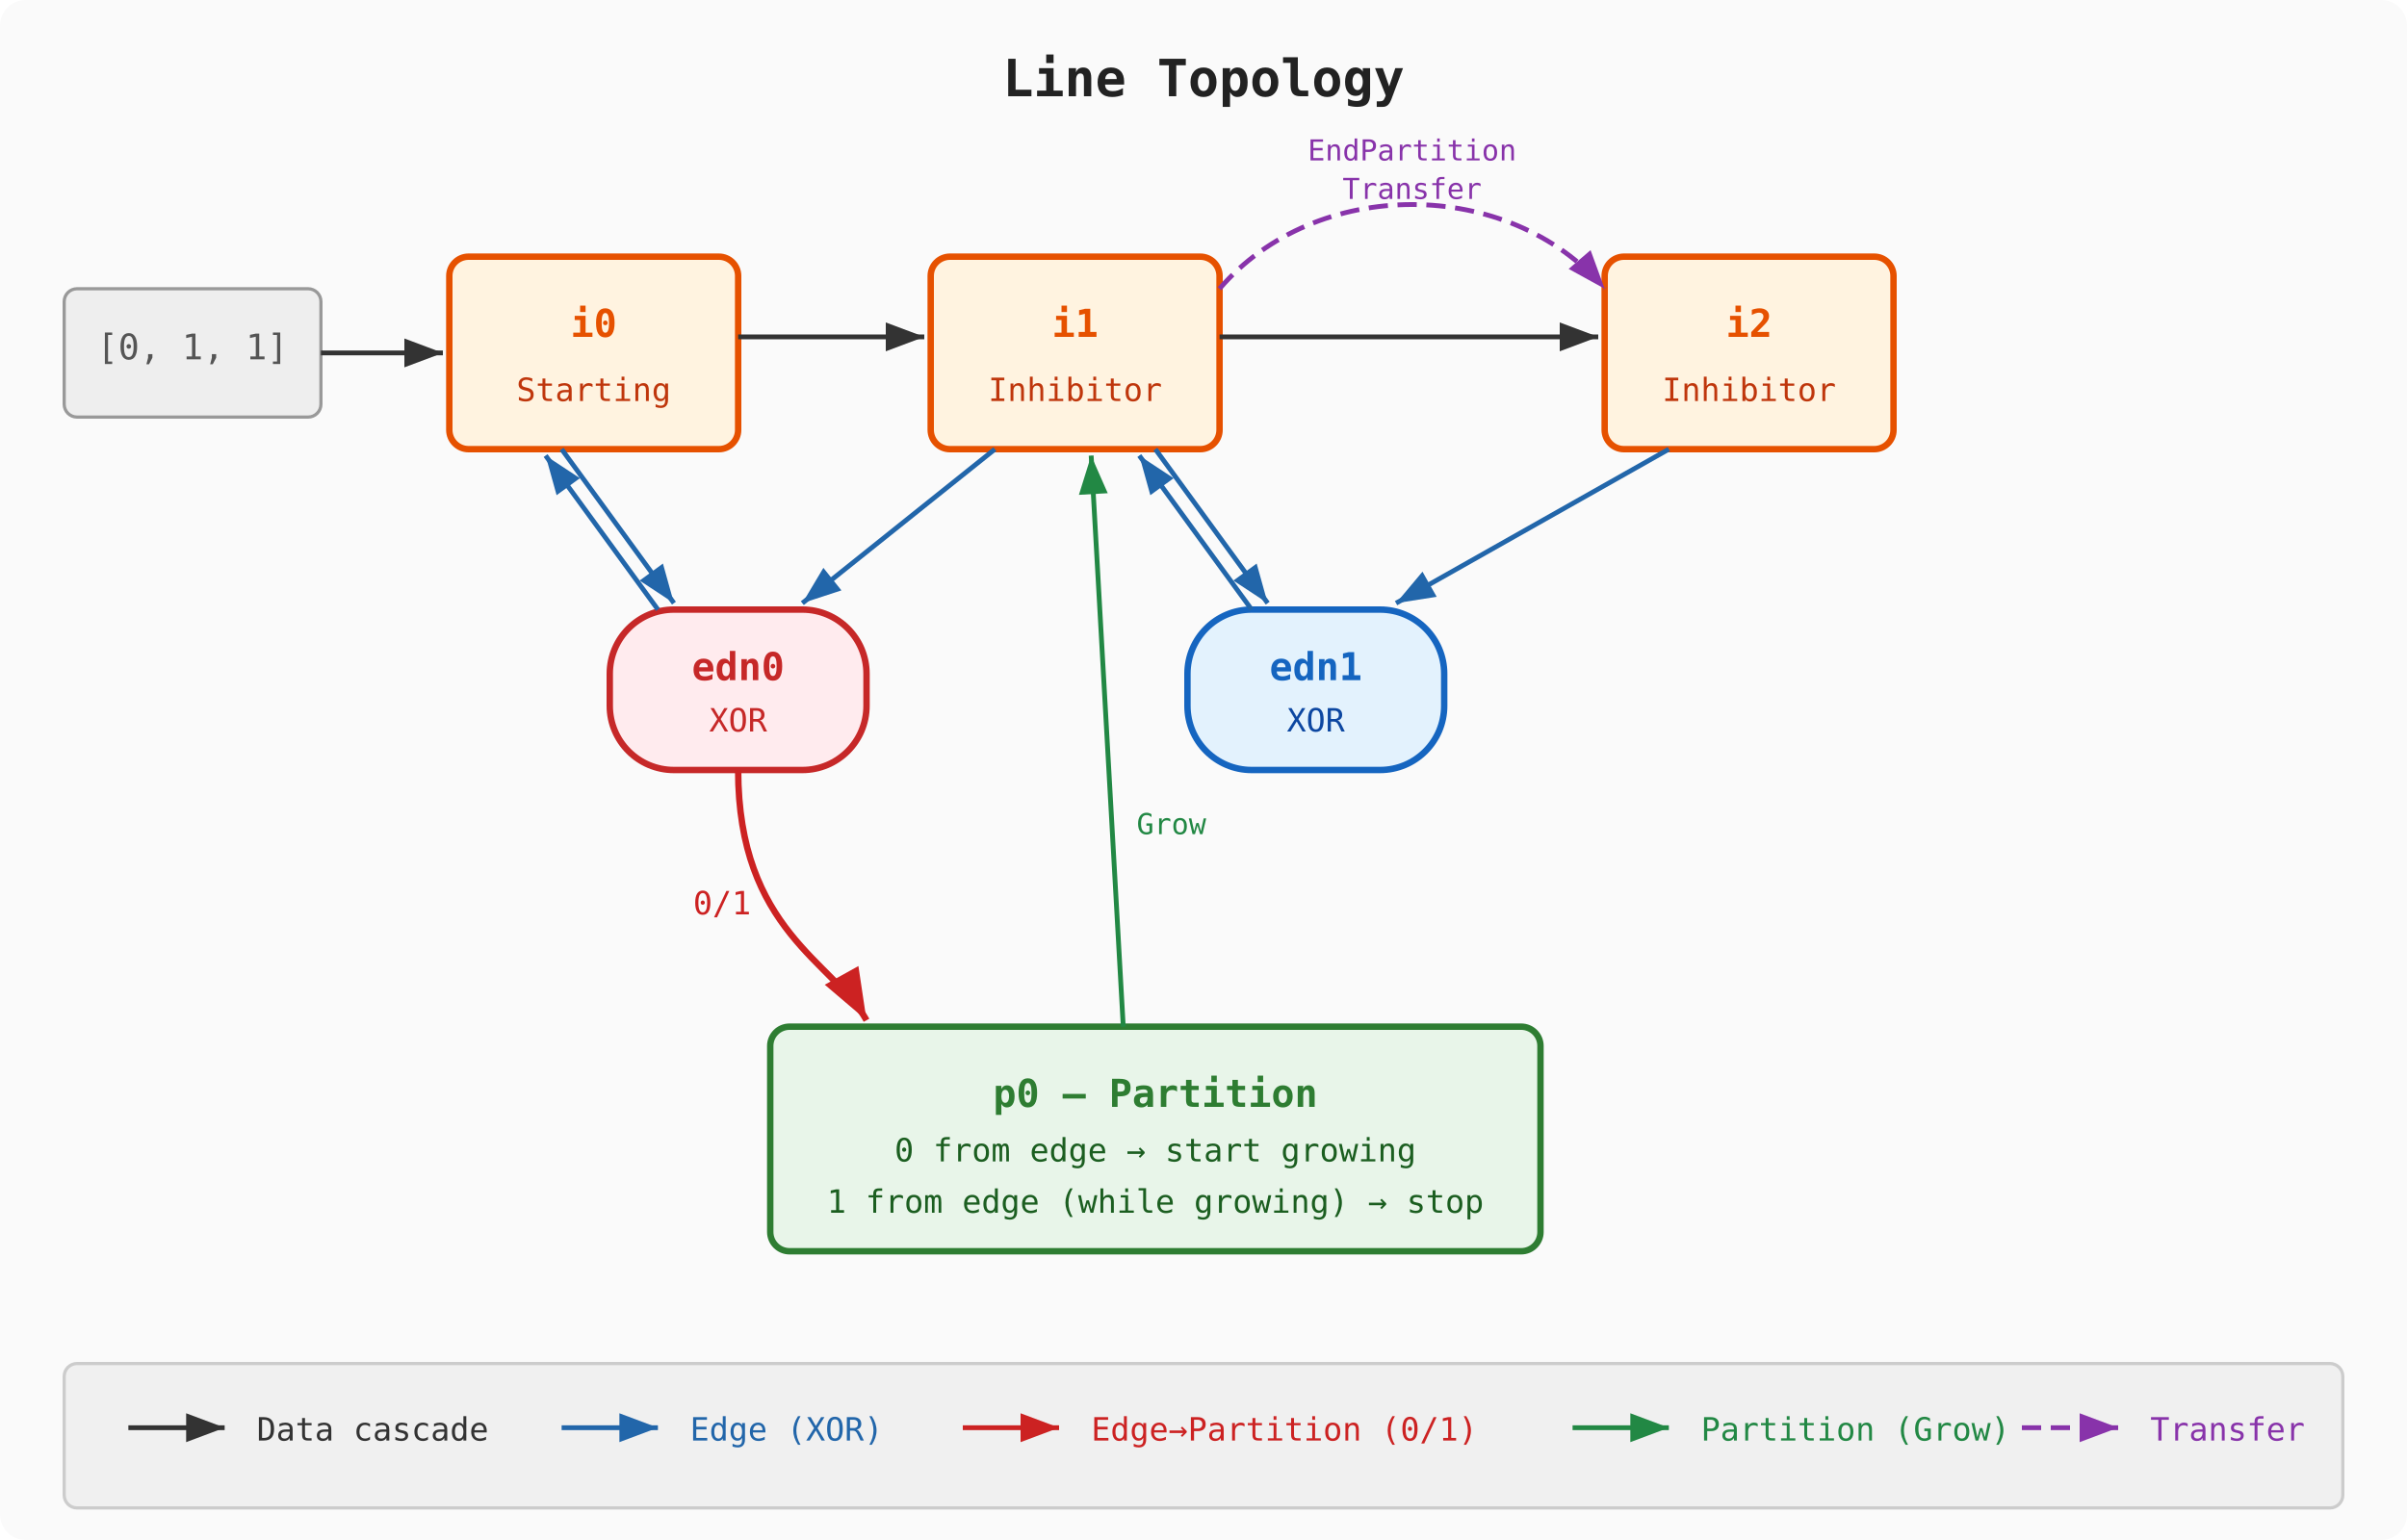
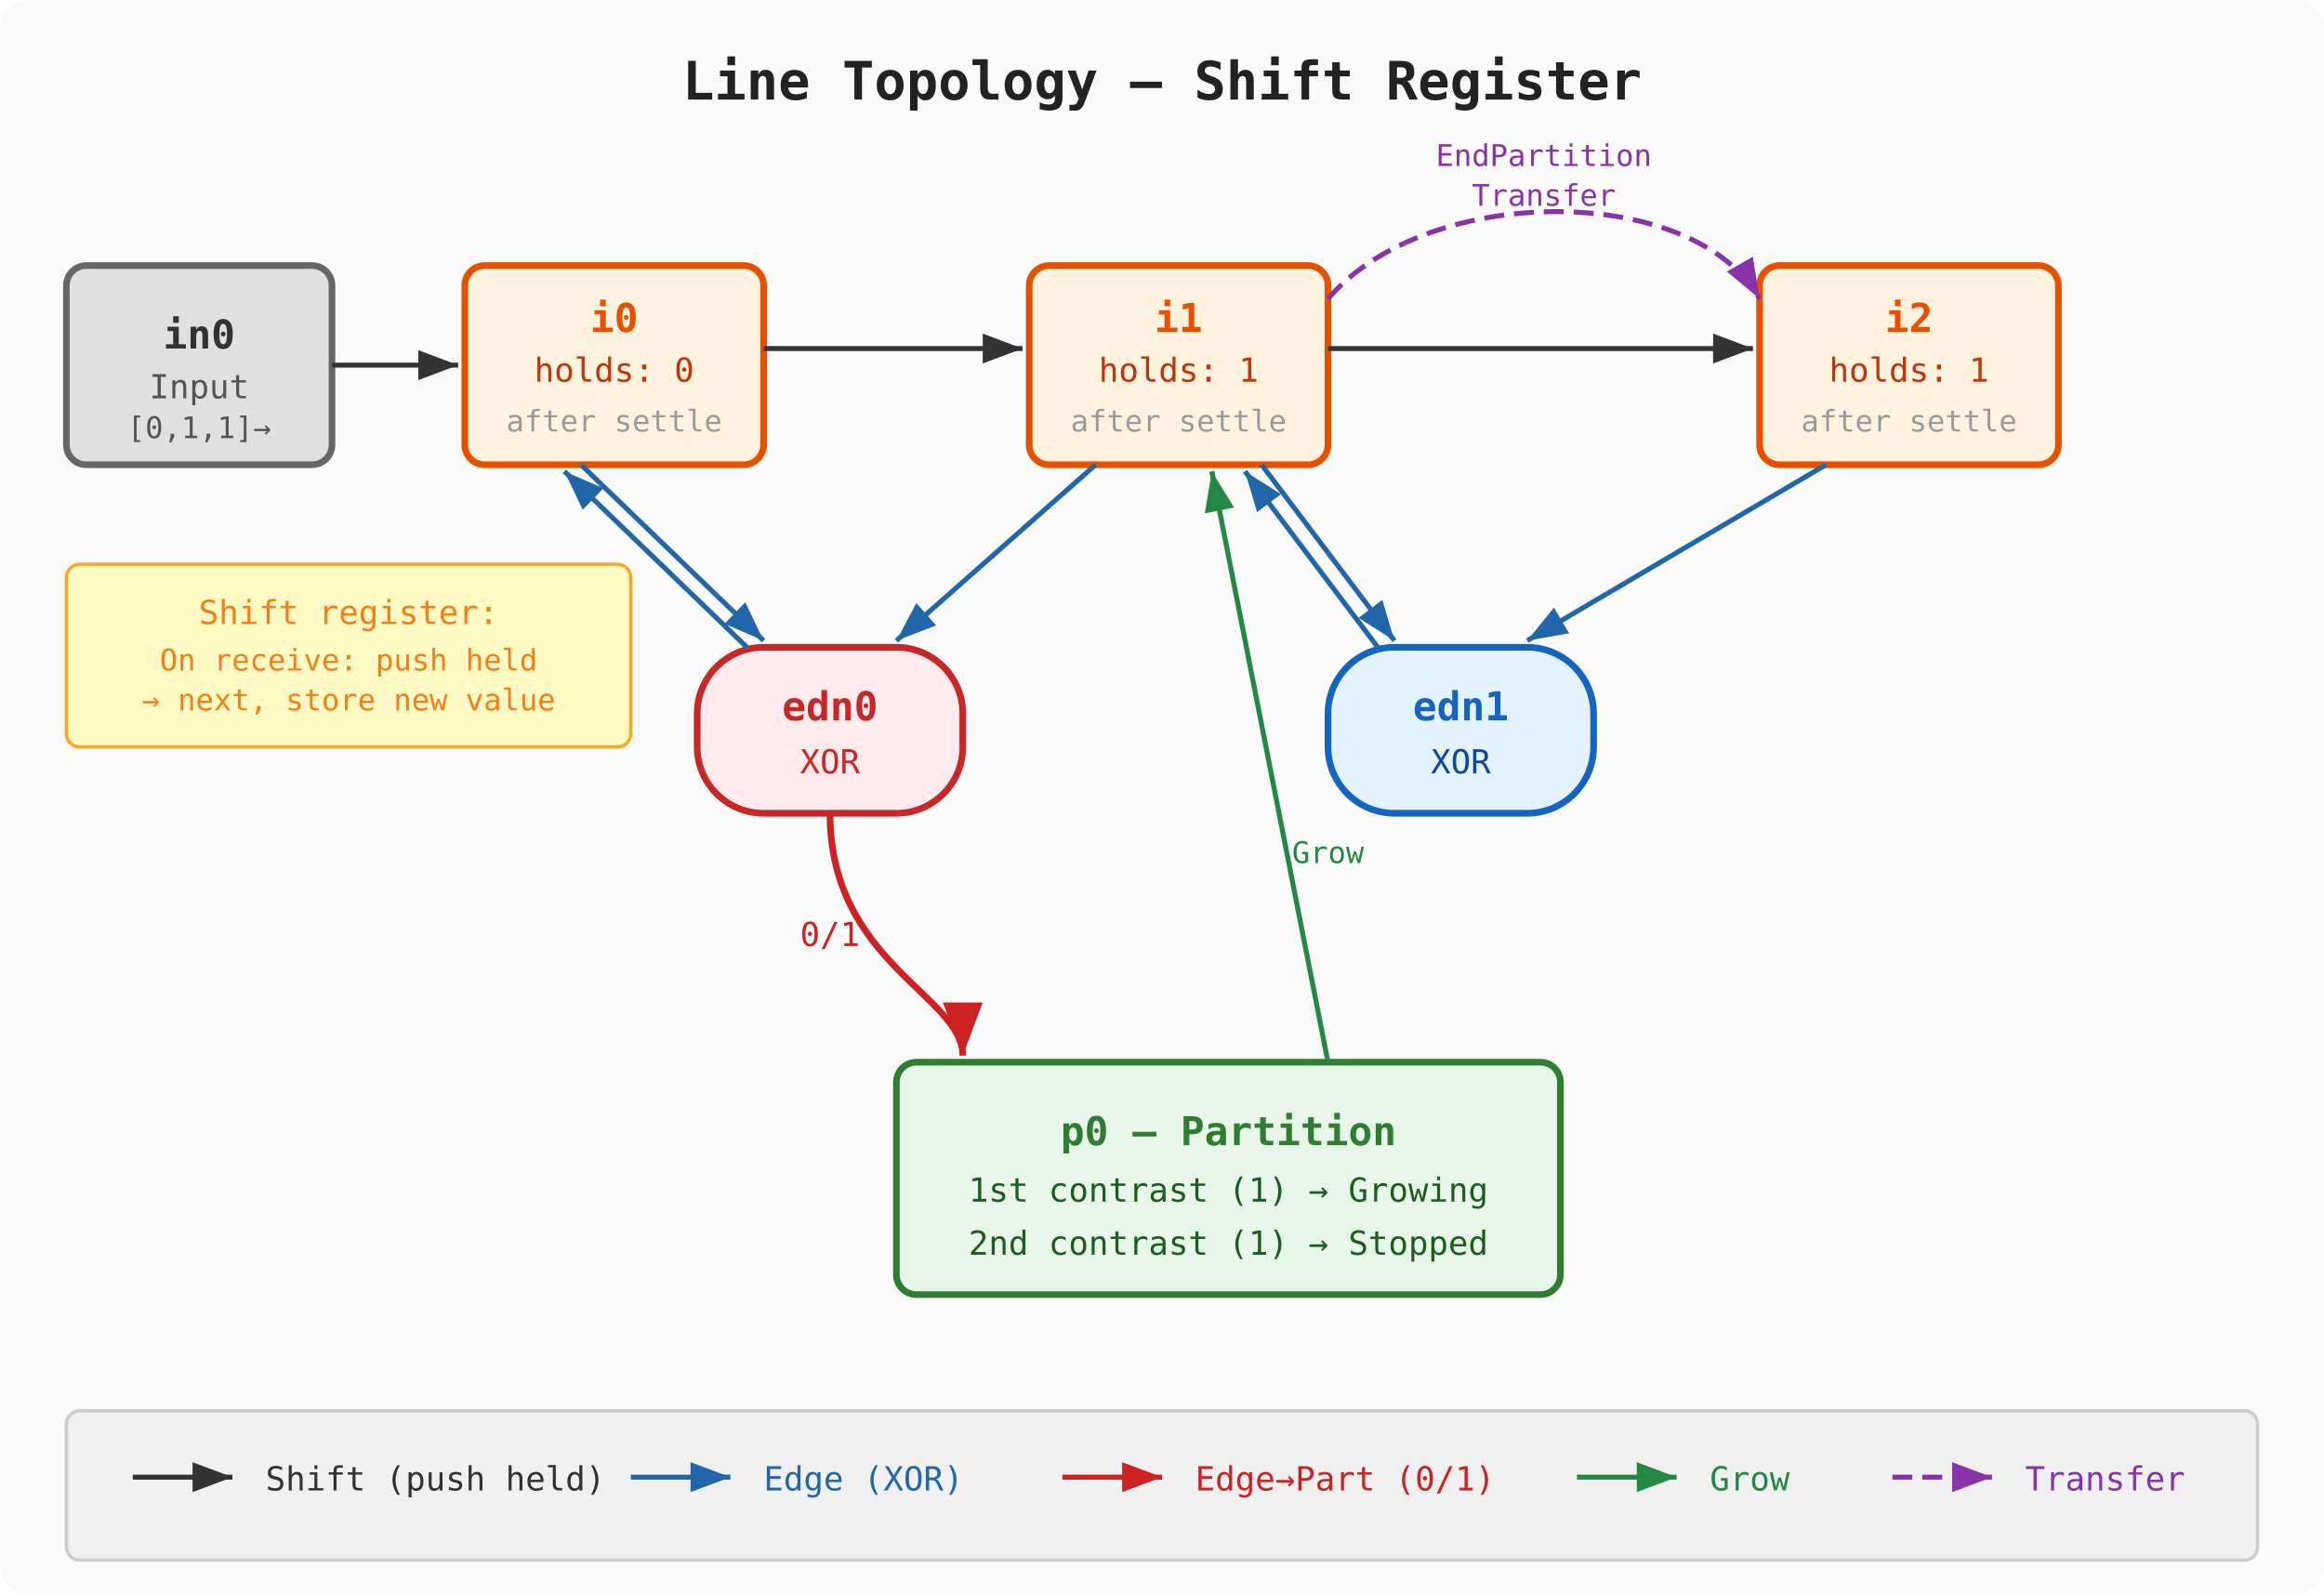
- <svg xmlns="http://www.w3.org/2000/svg" viewBox="0 0 750 480" font-family="monospace" font-size="12">
+ <svg xmlns="http://www.w3.org/2000/svg" viewBox="0 0 700 480" font-family="monospace" font-size="12">
  <defs>
    <marker id="arrow" markerWidth="8" markerHeight="6" refX="8" refY="3" orient="auto">
      <path d="M0,0 L8,3 L0,6" fill="#333" />
    </marker>
    <marker id="arrow-blue" markerWidth="8" markerHeight="6" refX="8" refY="3" orient="auto">
      <path d="M0,0 L8,3 L0,6" fill="#2266aa" />
    </marker>
    <marker id="arrow-green" markerWidth="8" markerHeight="6" refX="8" refY="3" orient="auto">
      <path d="M0,0 L8,3 L0,6" fill="#228844" />
    </marker>
    <marker id="arrow-red" markerWidth="8" markerHeight="6" refX="8" refY="3" orient="auto">
      <path d="M0,0 L8,3 L0,6" fill="#cc2222" />
    </marker>
    <marker id="arrow-purple" markerWidth="8" markerHeight="6" refX="8" refY="3" orient="auto">
      <path d="M0,0 L8,3 L0,6" fill="#8833aa" />
    </marker>
  </defs>
-   <rect width="750" height="480" fill="#fafafa" rx="8" />
-   <text x="375" y="30" text-anchor="middle" font-size="16" font-weight="bold" fill="#222">Line Topology</text>
-   <rect x="20" y="425" width="710" height="45" fill="#f0f0f0" rx="4" stroke="#ccc" />
+   <rect width="700" height="480" fill="#fafafa" rx="8" />
+   <text x="350" y="30" text-anchor="middle" font-size="16" font-weight="bold" fill="#222">Line Topology — Shift Register</text>
+   <rect x="20" y="425" width="660" height="45" fill="#f0f0f0" rx="4" stroke="#ccc" />
  <line x1="40" y1="445" x2="70" y2="445" stroke="#333" stroke-width="1.5" marker-end="url(#arrow)" />
-   <text x="80" y="449" fill="#333" font-size="10">Data cascade</text>
-   <line x1="175" y1="445" x2="205" y2="445" stroke="#2266aa" stroke-width="1.5" marker-end="url(#arrow-blue)" />
-   <text x="215" y="449" fill="#2266aa" font-size="10">Edge (XOR)</text>
-   <line x1="300" y1="445" x2="330" y2="445" stroke="#cc2222" stroke-width="1.5" marker-end="url(#arrow-red)" />
-   <text x="340" y="449" fill="#cc2222" font-size="10">Edge→Partition (0/1)</text>
-   <line x1="490" y1="445" x2="520" y2="445" stroke="#228844" stroke-width="1.5" marker-end="url(#arrow-green)" />
-   <text x="530" y="449" fill="#228844" font-size="10">Partition (Grow)</text>
-   <line x1="630" y1="445" x2="660" y2="445" stroke="#8833aa" stroke-width="1.5" stroke-dasharray="6,3" marker-end="url(#arrow-purple)" />
-   <text x="670" y="449" fill="#8833aa" font-size="10">Transfer</text>
-   <rect x="20" y="90" width="80" height="40" fill="#eee" stroke="#999" rx="4" />
-   <text x="60" y="112" text-anchor="middle" font-size="11" fill="#555">[0, 1, 1]</text>
+   <text x="80" y="449" fill="#333" font-size="10">Shift (push held)</text>
+   <line x1="190" y1="445" x2="220" y2="445" stroke="#2266aa" stroke-width="1.5" marker-end="url(#arrow-blue)" />
+   <text x="230" y="449" fill="#2266aa" font-size="10">Edge (XOR)</text>
+   <line x1="320" y1="445" x2="350" y2="445" stroke="#cc2222" stroke-width="1.5" marker-end="url(#arrow-red)" />
+   <text x="360" y="449" fill="#cc2222" font-size="10">Edge→Part (0/1)</text>
+   <line x1="475" y1="445" x2="505" y2="445" stroke="#228844" stroke-width="1.5" marker-end="url(#arrow-green)" />
+   <text x="515" y="449" fill="#228844" font-size="10">Grow</text>
+   <line x1="570" y1="445" x2="600" y2="445" stroke="#8833aa" stroke-width="1.5" stroke-dasharray="6,3" marker-end="url(#arrow-purple)" />
+   <text x="610" y="449" fill="#8833aa" font-size="10">Transfer</text>
+   <rect x="20" y="80" width="80" height="60" fill="#e0e0e0" stroke="#666" rx="6" stroke-width="2" />
+   <text x="60" y="105" text-anchor="middle" font-weight="bold" fill="#333">in0</text>
+   <text x="60" y="120" text-anchor="middle" font-size="10" fill="#555">Input</text>
+   <text x="60" y="132" text-anchor="middle" font-size="9" fill="#555">[0,1,1]→</text>
  <rect x="140" y="80" width="90" height="60" fill="#fff3e0" stroke="#e65100" rx="6" stroke-width="2" />
-   <text x="185" y="105" text-anchor="middle" font-weight="bold" fill="#e65100">i0</text>
-   <text x="185" y="125" text-anchor="middle" font-size="10" fill="#bf360c">Starting</text>
-   <rect x="190" y="190" width="80" height="50" fill="#ffebee" stroke="#c62828" rx="20" stroke-width="2" />
-   <text x="230" y="212" text-anchor="middle" font-weight="bold" fill="#c62828">edn0</text>
-   <text x="230" y="228" text-anchor="middle" font-size="10" fill="#c62828">XOR</text>
-   <rect x="290" y="80" width="90" height="60" fill="#fff3e0" stroke="#e65100" rx="6" stroke-width="2" />
-   <text x="335" y="105" text-anchor="middle" font-weight="bold" fill="#e65100">i1</text>
-   <text x="335" y="125" text-anchor="middle" font-size="10" fill="#bf360c">Inhibitor</text>
-   <rect x="370" y="190" width="80" height="50" fill="#e3f2fd" stroke="#1565c0" rx="20" stroke-width="2" />
-   <text x="410" y="212" text-anchor="middle" font-weight="bold" fill="#1565c0">edn1</text>
-   <text x="410" y="228" text-anchor="middle" font-size="10" fill="#0d47a1">XOR</text>
-   <rect x="500" y="80" width="90" height="60" fill="#fff3e0" stroke="#e65100" rx="6" stroke-width="2" />
-   <text x="545" y="105" text-anchor="middle" font-weight="bold" fill="#e65100">i2</text>
-   <text x="545" y="125" text-anchor="middle" font-size="10" fill="#bf360c">Inhibitor</text>
-   <rect x="240" y="320" width="240" height="70" fill="#e8f5e9" stroke="#2e7d32" rx="6" stroke-width="2" />
-   <text x="360" y="345" text-anchor="middle" font-weight="bold" fill="#2e7d32">p0 — Partition</text>
-   <text x="360" y="362" text-anchor="middle" font-size="10" fill="#1b5e20">0 from edge → start growing</text>
-   <text x="360" y="378" text-anchor="middle" font-size="10" fill="#1b5e20">1 from edge (while growing) → stop</text>
+   <text x="185" y="100" text-anchor="middle" font-weight="bold" fill="#e65100">i0</text>
+   <text x="185" y="115" text-anchor="middle" font-size="10" fill="#bf360c">holds: 0</text>
+   <text x="185" y="130" text-anchor="middle" font-size="9" fill="#999">after settle</text>
+   <rect x="210" y="195" width="80" height="50" fill="#ffebee" stroke="#c62828" rx="20" stroke-width="2" />
+   <text x="250" y="217" text-anchor="middle" font-weight="bold" fill="#c62828">edn0</text>
+   <text x="250" y="233" text-anchor="middle" font-size="10" fill="#c62828">XOR</text>
+   <rect x="310" y="80" width="90" height="60" fill="#fff3e0" stroke="#e65100" rx="6" stroke-width="2" />
+   <text x="355" y="100" text-anchor="middle" font-weight="bold" fill="#e65100">i1</text>
+   <text x="355" y="115" text-anchor="middle" font-size="10" fill="#bf360c">holds: 1</text>
+   <text x="355" y="130" text-anchor="middle" font-size="9" fill="#999">after settle</text>
+   <rect x="400" y="195" width="80" height="50" fill="#e3f2fd" stroke="#1565c0" rx="20" stroke-width="2" />
+   <text x="440" y="217" text-anchor="middle" font-weight="bold" fill="#1565c0">edn1</text>
+   <text x="440" y="233" text-anchor="middle" font-size="10" fill="#0d47a1">XOR</text>
+   <rect x="530" y="80" width="90" height="60" fill="#fff3e0" stroke="#e65100" rx="6" stroke-width="2" />
+   <text x="575" y="100" text-anchor="middle" font-weight="bold" fill="#e65100">i2</text>
+   <text x="575" y="115" text-anchor="middle" font-size="10" fill="#bf360c">holds: 1</text>
+   <text x="575" y="130" text-anchor="middle" font-size="9" fill="#999">after settle</text>
+   <rect x="270" y="320" width="200" height="70" fill="#e8f5e9" stroke="#2e7d32" rx="6" stroke-width="2" />
+   <text x="370" y="345" text-anchor="middle" font-weight="bold" fill="#2e7d32">p0 — Partition</text>
+   <text x="370" y="362" text-anchor="middle" font-size="10" fill="#1b5e20">1st contrast (1) → Growing</text>
+   <text x="370" y="378" text-anchor="middle" font-size="10" fill="#1b5e20">2nd contrast (1) → Stopped</text>
  <line x1="100" y1="110" x2="138" y2="110" stroke="#333" stroke-width="1.5" marker-end="url(#arrow)" />
-   <line x1="230" y1="105" x2="288" y2="105" stroke="#333" stroke-width="1.5" marker-end="url(#arrow)" />
-   <line x1="380" y1="105" x2="498" y2="105" stroke="#333" stroke-width="1.5" marker-end="url(#arrow)" />
-   <line x1="175" y1="140" x2="210" y2="188" stroke="#2266aa" stroke-width="1.5" marker-end="url(#arrow-blue)" />
-   <line x1="205" y1="190" x2="170" y2="142" stroke="#2266aa" stroke-width="1.5" marker-end="url(#arrow-blue)" />
-   <line x1="310" y1="140" x2="250" y2="188" stroke="#2266aa" stroke-width="1.5" marker-end="url(#arrow-blue)" />
-   <line x1="360" y1="140" x2="395" y2="188" stroke="#2266aa" stroke-width="1.5" marker-end="url(#arrow-blue)" />
-   <line x1="390" y1="190" x2="355" y2="142" stroke="#2266aa" stroke-width="1.5" marker-end="url(#arrow-blue)" />
-   <line x1="520" y1="140" x2="435" y2="188" stroke="#2266aa" stroke-width="1.5" marker-end="url(#arrow-blue)" />
-   <path d="M 230 240 C 230 290, 260 300, 270 318" fill="none" stroke="#cc2222" stroke-width="2" marker-end="url(#arrow-red)" />
-   <text x="225" y="285" text-anchor="middle" font-size="10" fill="#cc2222">0/1</text>
-   <line x1="350" y1="320" x2="340" y2="142" stroke="#228844" stroke-width="1.5" marker-end="url(#arrow-green)" />
-   <text x="365" y="260" text-anchor="middle" font-size="9" fill="#228844">Grow</text>
-   <path d="M 380 90 C 410 55, 470 55, 500 90" fill="none" stroke="#8833aa" stroke-width="1.5" stroke-dasharray="6,3" marker-end="url(#arrow-purple)" />
-   <text x="440" y="50" text-anchor="middle" font-size="9" fill="#8833aa">EndPartition</text>
-   <text x="440" y="62" text-anchor="middle" font-size="9" fill="#8833aa">Transfer</text>
+   <line x1="230" y1="105" x2="308" y2="105" stroke="#333" stroke-width="1.5" marker-end="url(#arrow)" />
+   <line x1="400" y1="105" x2="528" y2="105" stroke="#333" stroke-width="1.5" marker-end="url(#arrow)" />
+   <line x1="175" y1="140" x2="230" y2="193" stroke="#2266aa" stroke-width="1.5" marker-end="url(#arrow-blue)" />
+   <line x1="225" y1="195" x2="170" y2="142" stroke="#2266aa" stroke-width="1.5" marker-end="url(#arrow-blue)" />
+   <line x1="330" y1="140" x2="270" y2="193" stroke="#2266aa" stroke-width="1.5" marker-end="url(#arrow-blue)" />
+   <line x1="380" y1="140" x2="420" y2="193" stroke="#2266aa" stroke-width="1.5" marker-end="url(#arrow-blue)" />
+   <line x1="415" y1="195" x2="375" y2="142" stroke="#2266aa" stroke-width="1.5" marker-end="url(#arrow-blue)" />
+   <line x1="550" y1="140" x2="460" y2="193" stroke="#2266aa" stroke-width="1.5" marker-end="url(#arrow-blue)" />
+   <path d="M 250 245 C 250 290, 290 300, 290 318" fill="none" stroke="#cc2222" stroke-width="2" marker-end="url(#arrow-red)" />
+   <text x="250" y="285" text-anchor="middle" font-size="10" fill="#cc2222">0/1</text>
+   <line x1="400" y1="320" x2="365" y2="142" stroke="#228844" stroke-width="1.5" marker-end="url(#arrow-green)" />
+   <text x="400" y="260" text-anchor="middle" font-size="9" fill="#228844">Grow</text>
+   <path d="M 400 90 C 430 55, 510 55, 530 90" fill="none" stroke="#8833aa" stroke-width="1.5" stroke-dasharray="6,3" marker-end="url(#arrow-purple)" />
+   <text x="465" y="50" text-anchor="middle" font-size="9" fill="#8833aa">EndPartition</text>
+   <text x="465" y="62" text-anchor="middle" font-size="9" fill="#8833aa">Transfer</text>
+   <rect x="20" y="170" width="170" height="55" fill="#fff9c4" stroke="#f9a825" rx="4" />
+   <text x="105" y="188" text-anchor="middle" font-size="10" fill="#f57f17">Shift register:</text>
+   <text x="105" y="202" text-anchor="middle" font-size="9" fill="#f57f17">On receive: push held</text>
+   <text x="105" y="214" text-anchor="middle" font-size="9" fill="#f57f17">→ next, store new value</text>
</svg>
